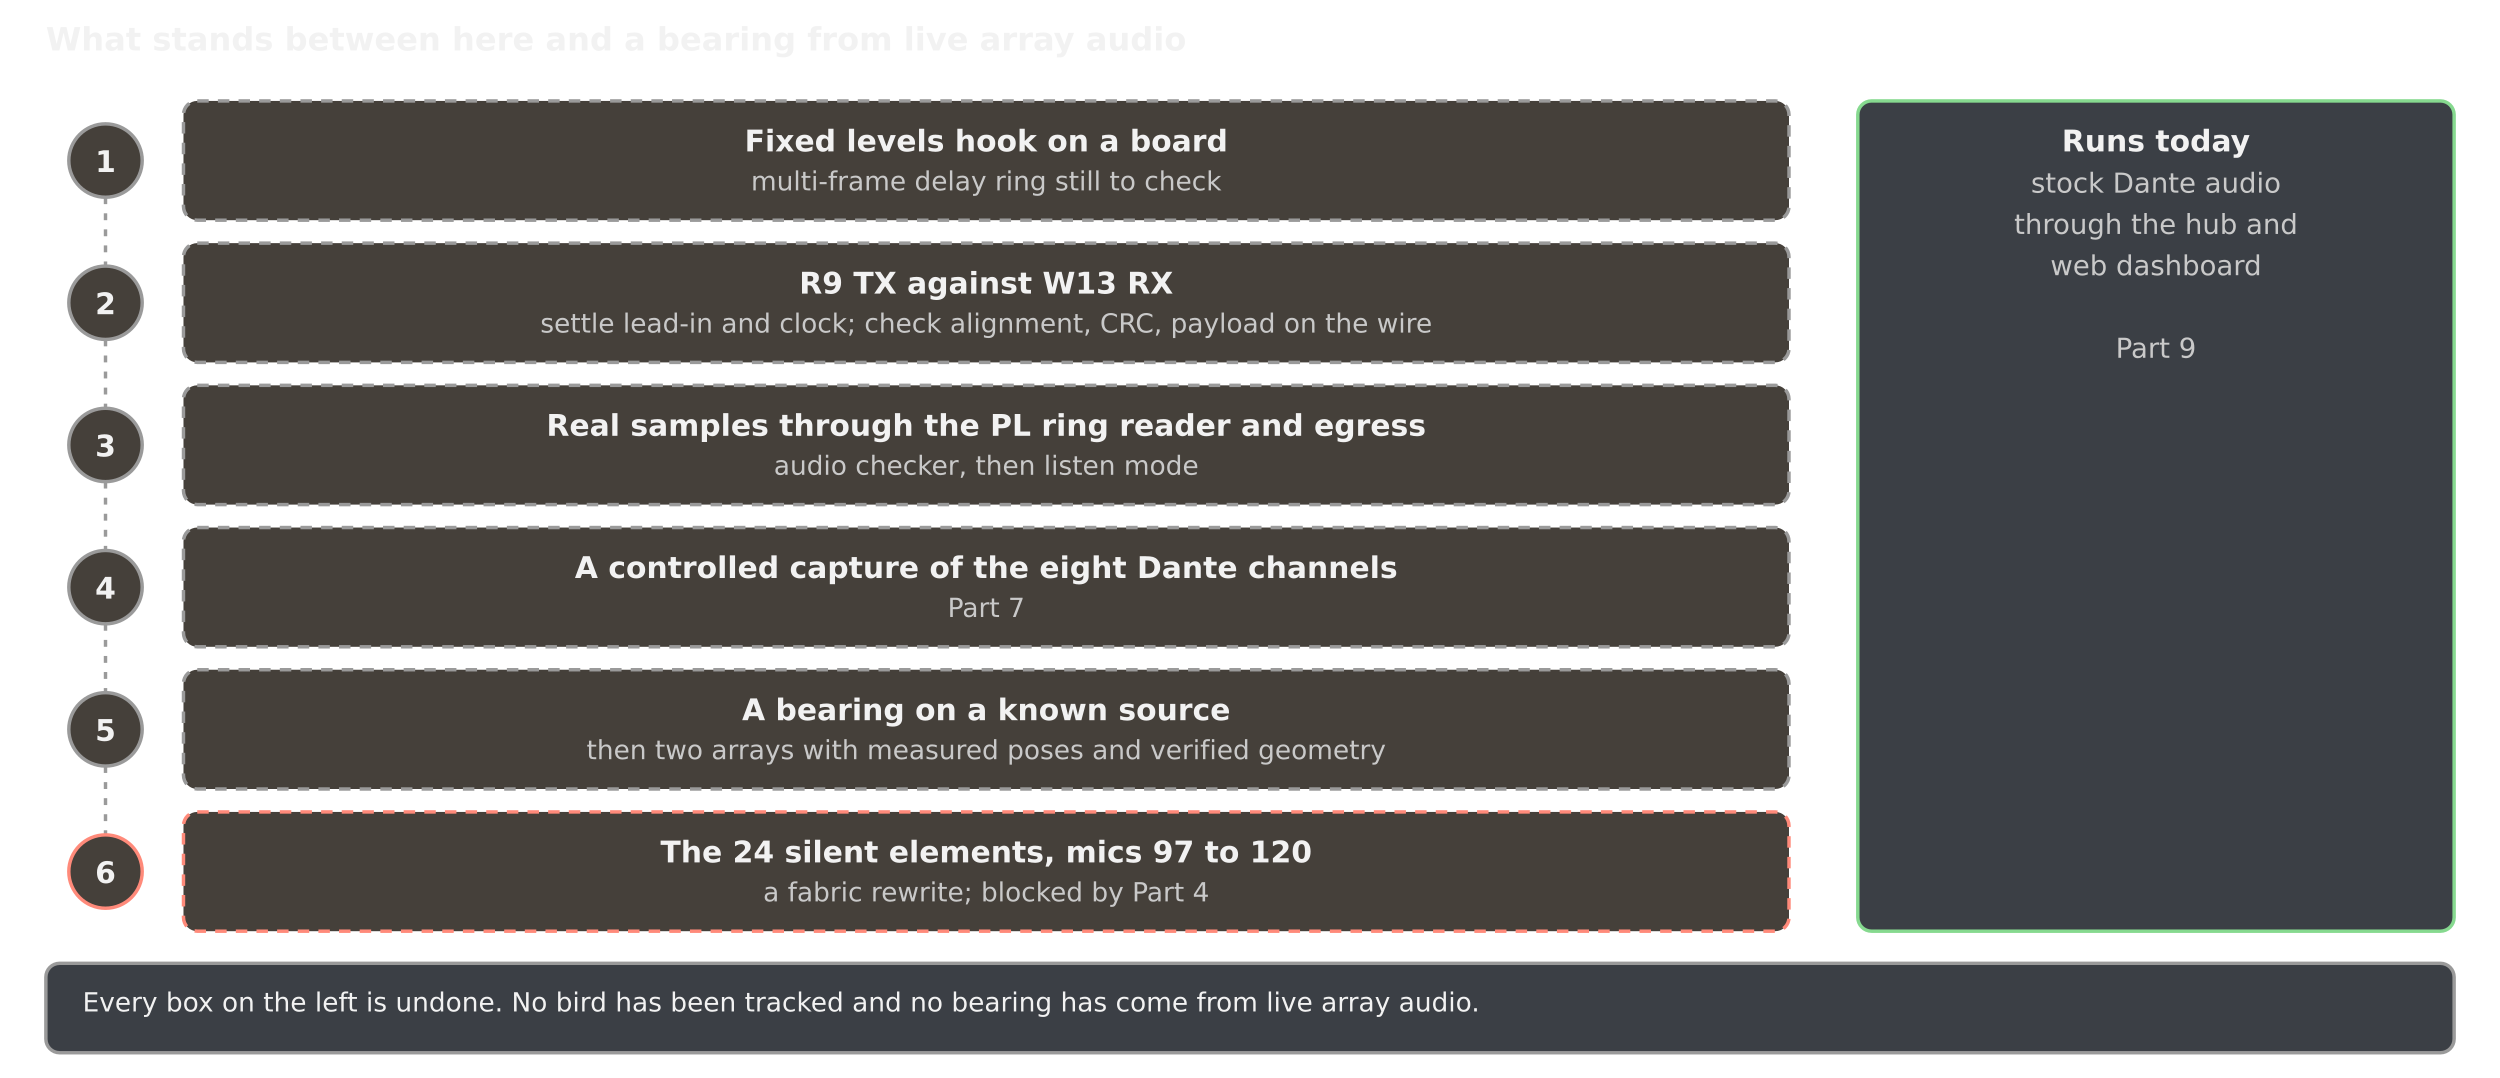
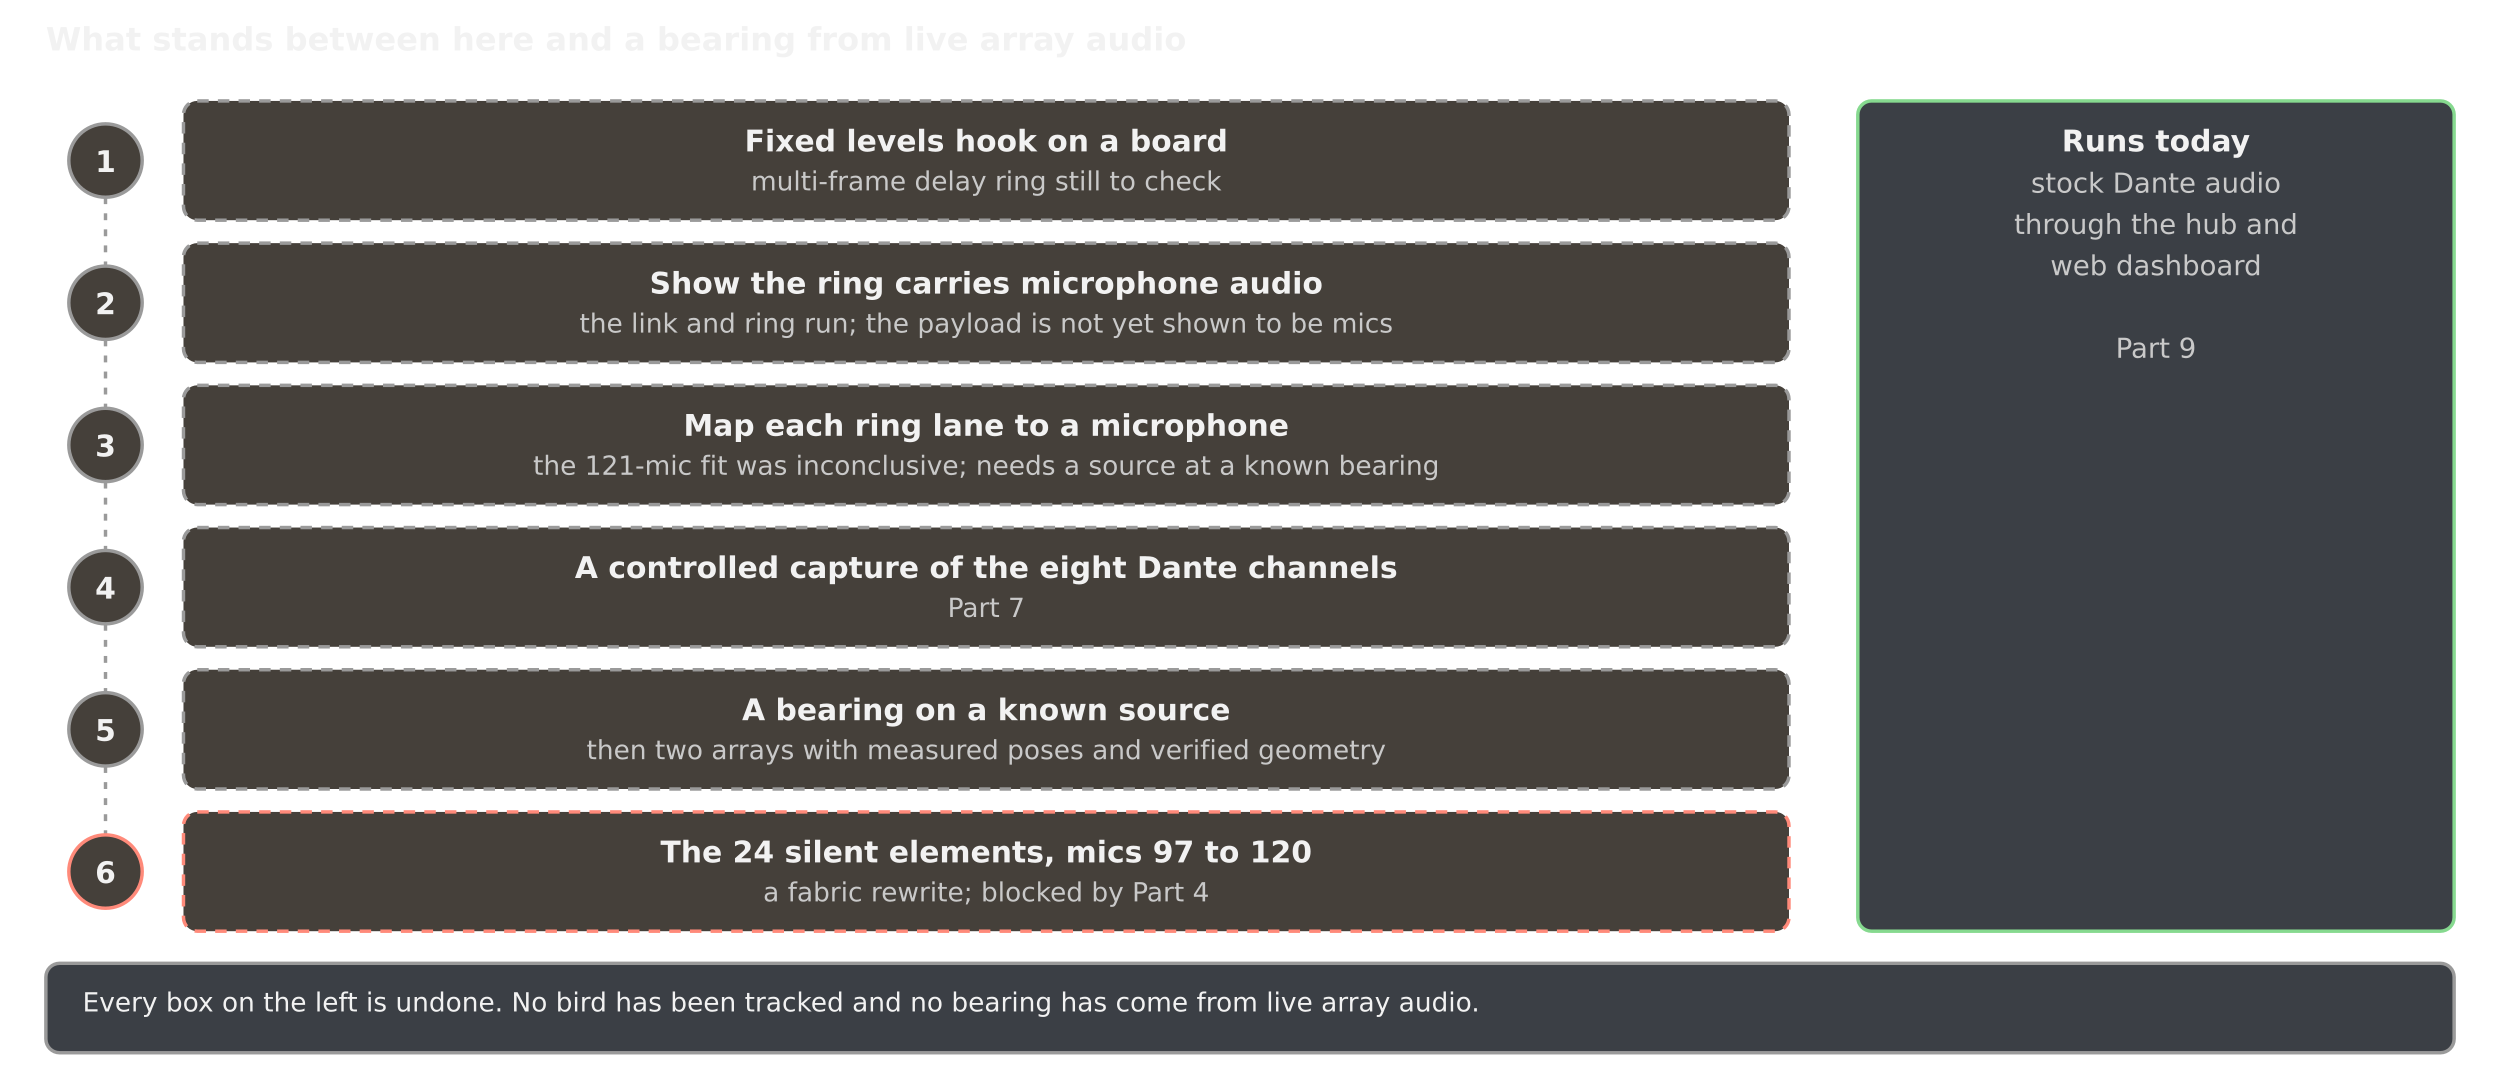
<svg xmlns="http://www.w3.org/2000/svg" width="1090" height="470" viewBox="0 0 1090 470" font-family="Segoe UI, DejaVu Sans, Arial, sans-serif" font-size="13" fill="#f2f2f2">
  <defs>
    <marker id="ar" viewBox="0 0 10 10" refX="9" refY="5" markerWidth="7" markerHeight="7" orient="auto-start-reverse">
      <path d="M0,0 L10,5 L0,10 z" fill="#c9c9c9" />
    </marker>
  </defs>
  <text x="20" y="22" font-weight="600" font-size="14">What stands between here and a bearing from live array audio</text>
  <circle cx="46" cy="70" r="16" fill="#45403a" stroke="#9a9a9a" stroke-width="1.5" />
  <text x="46" y="75" text-anchor="middle" font-size="13" font-weight="600">1</text>
  <rect x="80" y="44" width="700" height="52" rx="6" fill="#45403a" stroke="#9a9a9a" stroke-width="1.5" stroke-dasharray="5 4" />
  <text x="430.0" y="66.0" text-anchor="middle" font-size="13" font-weight="600">Fixed levels hook on a board</text>
  <text x="430.0" y="83.0" text-anchor="middle" font-size="11.5" fill="#c9c9c9">multi-frame delay ring still to check</text>
  <line x1="46" y1="86" x2="46" y2="116" stroke="#9a9a9a" stroke-width="1.5" stroke-dasharray="3 4" />
  <circle cx="46" cy="132" r="16" fill="#45403a" stroke="#9a9a9a" stroke-width="1.5" />
  <text x="46" y="137" text-anchor="middle" font-size="13" font-weight="600">2</text>
  <rect x="80" y="106" width="700" height="52" rx="6" fill="#45403a" stroke="#9a9a9a" stroke-width="1.5" stroke-dasharray="5 4" />
-   <text x="430.0" y="128.0" text-anchor="middle" font-size="13" font-weight="600">R9 TX against W13 RX</text>
-   <text x="430.0" y="145.0" text-anchor="middle" font-size="11.5" fill="#c9c9c9">settle lead-in and clock; check alignment, CRC, payload on the wire</text>
+   <text x="430.0" y="128.0" text-anchor="middle" font-size="13" font-weight="600">Show the ring carries microphone audio</text>
+   <text x="430.0" y="145.0" text-anchor="middle" font-size="11.5" fill="#c9c9c9">the link and ring run; the payload is not yet shown to be mics</text>
  <line x1="46" y1="148" x2="46" y2="178" stroke="#9a9a9a" stroke-width="1.5" stroke-dasharray="3 4" />
  <circle cx="46" cy="194" r="16" fill="#45403a" stroke="#9a9a9a" stroke-width="1.5" />
  <text x="46" y="199" text-anchor="middle" font-size="13" font-weight="600">3</text>
  <rect x="80" y="168" width="700" height="52" rx="6" fill="#45403a" stroke="#9a9a9a" stroke-width="1.5" stroke-dasharray="5 4" />
-   <text x="430.0" y="190.0" text-anchor="middle" font-size="13" font-weight="600">Real samples through the PL ring reader and egress</text>
-   <text x="430.0" y="207.0" text-anchor="middle" font-size="11.5" fill="#c9c9c9">audio checker, then listen mode</text>
+   <text x="430.0" y="190.0" text-anchor="middle" font-size="13" font-weight="600">Map each ring lane to a microphone</text>
+   <text x="430.0" y="207.0" text-anchor="middle" font-size="11.5" fill="#c9c9c9">the 121-mic fit was inconclusive; needs a source at a known bearing</text>
  <line x1="46" y1="210" x2="46" y2="240" stroke="#9a9a9a" stroke-width="1.5" stroke-dasharray="3 4" />
  <circle cx="46" cy="256" r="16" fill="#45403a" stroke="#9a9a9a" stroke-width="1.5" />
  <text x="46" y="261" text-anchor="middle" font-size="13" font-weight="600">4</text>
  <rect x="80" y="230" width="700" height="52" rx="6" fill="#45403a" stroke="#9a9a9a" stroke-width="1.5" stroke-dasharray="5 4" />
  <text x="430.0" y="252.0" text-anchor="middle" font-size="13" font-weight="600">A controlled capture of the eight Dante channels</text>
  <text x="430.0" y="269.0" text-anchor="middle" font-size="11.5" fill="#c9c9c9">Part 7</text>
  <line x1="46" y1="272" x2="46" y2="302" stroke="#9a9a9a" stroke-width="1.5" stroke-dasharray="3 4" />
  <circle cx="46" cy="318" r="16" fill="#45403a" stroke="#9a9a9a" stroke-width="1.5" />
  <text x="46" y="323" text-anchor="middle" font-size="13" font-weight="600">5</text>
  <rect x="80" y="292" width="700" height="52" rx="6" fill="#45403a" stroke="#9a9a9a" stroke-width="1.5" stroke-dasharray="5 4" />
  <text x="430.0" y="314.0" text-anchor="middle" font-size="13" font-weight="600">A bearing on a known source</text>
  <text x="430.0" y="331.0" text-anchor="middle" font-size="11.5" fill="#c9c9c9">then two arrays with measured poses and verified geometry</text>
  <line x1="46" y1="334" x2="46" y2="364" stroke="#9a9a9a" stroke-width="1.5" stroke-dasharray="3 4" />
  <circle cx="46" cy="380" r="16" fill="#45403a" stroke="#ff8a7a" stroke-width="1.5" />
  <text x="46" y="385" text-anchor="middle" font-size="13" font-weight="600">6</text>
  <rect x="80" y="354" width="700" height="52" rx="6" fill="#45403a" stroke="#ff8a7a" stroke-width="1.5" stroke-dasharray="5 4" />
  <text x="430.0" y="376.0" text-anchor="middle" font-size="13" font-weight="600">The 24 silent elements, mics 97 to 120</text>
  <text x="430.0" y="393.0" text-anchor="middle" font-size="11.5" fill="#c9c9c9">a fabric rewrite; blocked by Part 4</text>
  <rect x="810" y="44" width="260" height="362" rx="6" fill="#3b3f45" stroke="#86d98f" stroke-width="1.5" />
  <text x="940.0" y="66" text-anchor="middle" font-size="13" font-weight="600">Runs today</text>
  <text x="940" y="84" text-anchor="middle" font-size="12" fill="#c9c9c9">stock Dante audio</text>
  <text x="940" y="102" text-anchor="middle" font-size="12" fill="#c9c9c9">through the hub and</text>
  <text x="940" y="120" text-anchor="middle" font-size="12" fill="#c9c9c9">web dashboard</text>
  <text x="940" y="138" text-anchor="middle" font-size="12" fill="#c9c9c9" />
  <text x="940" y="156" text-anchor="middle" font-size="12" fill="#c9c9c9">Part 9</text>
  <rect x="20" y="420" width="1050" height="39" rx="6" fill="#3b3f45" stroke="#9a9a9a" stroke-width="1.5" />
  <text x="36" y="441" text-anchor="start" font-size="11.5" fill="#f2f2f2">Every box on the left is undone. No bird has been tracked and no bearing has come from live array audio.</text>
</svg>
